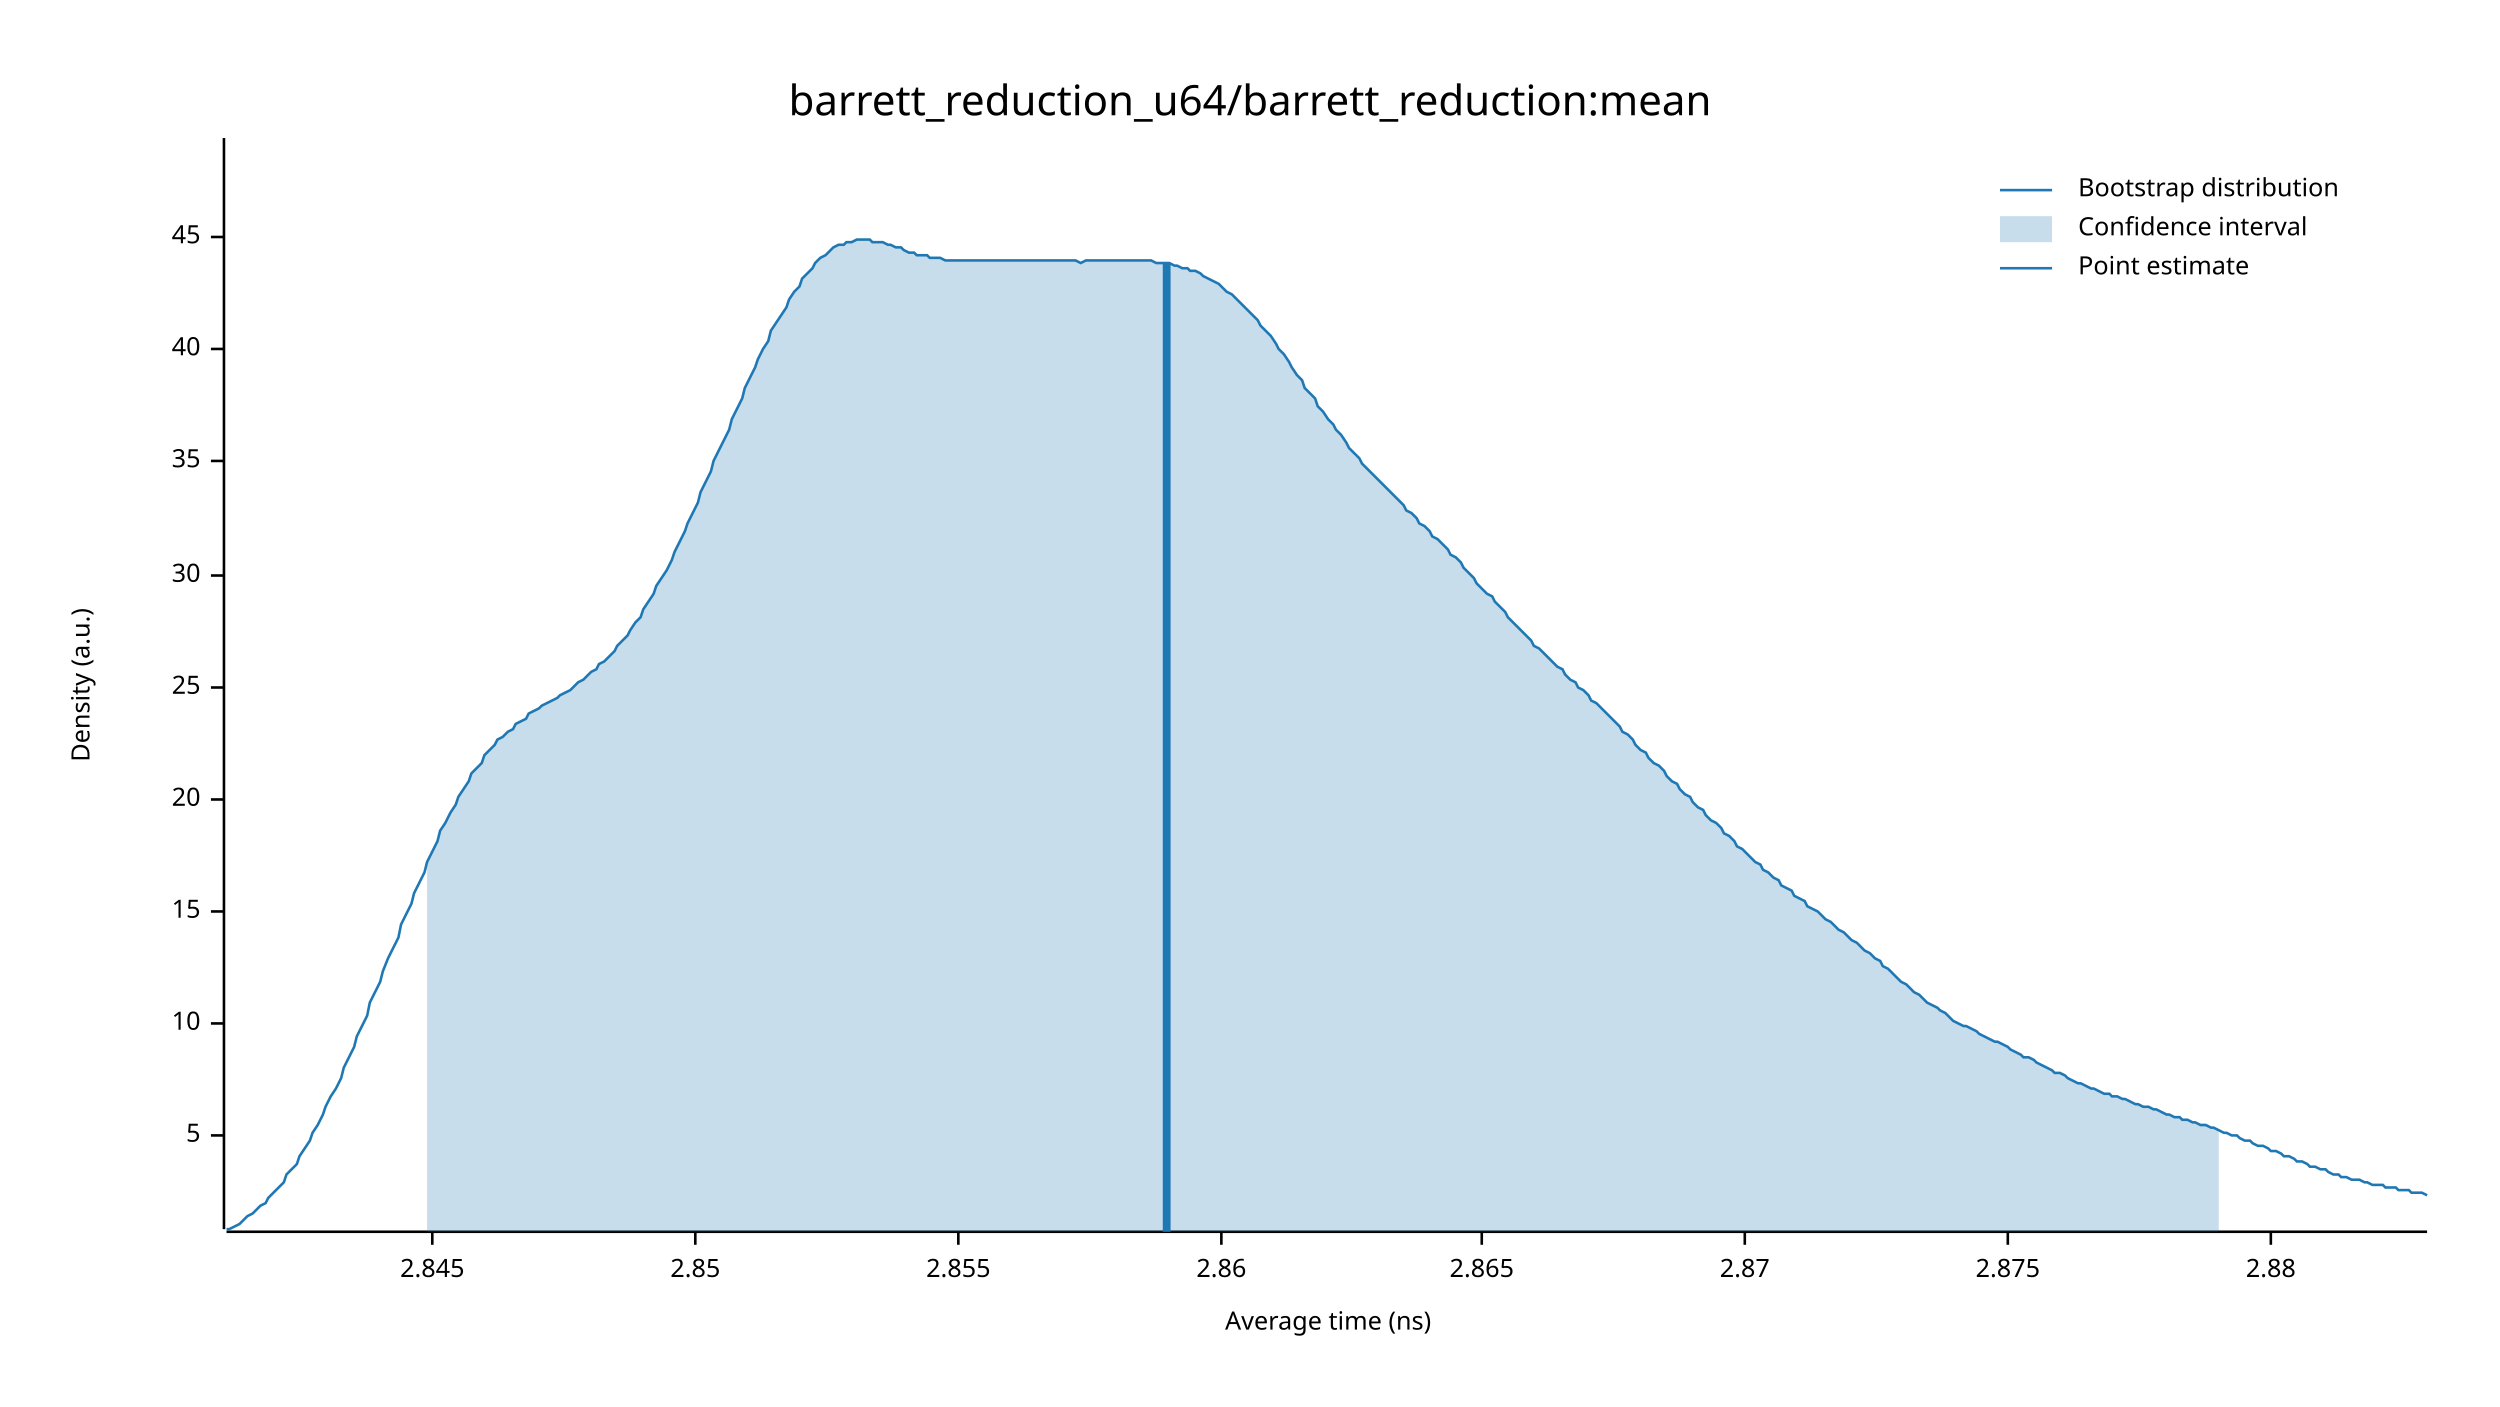
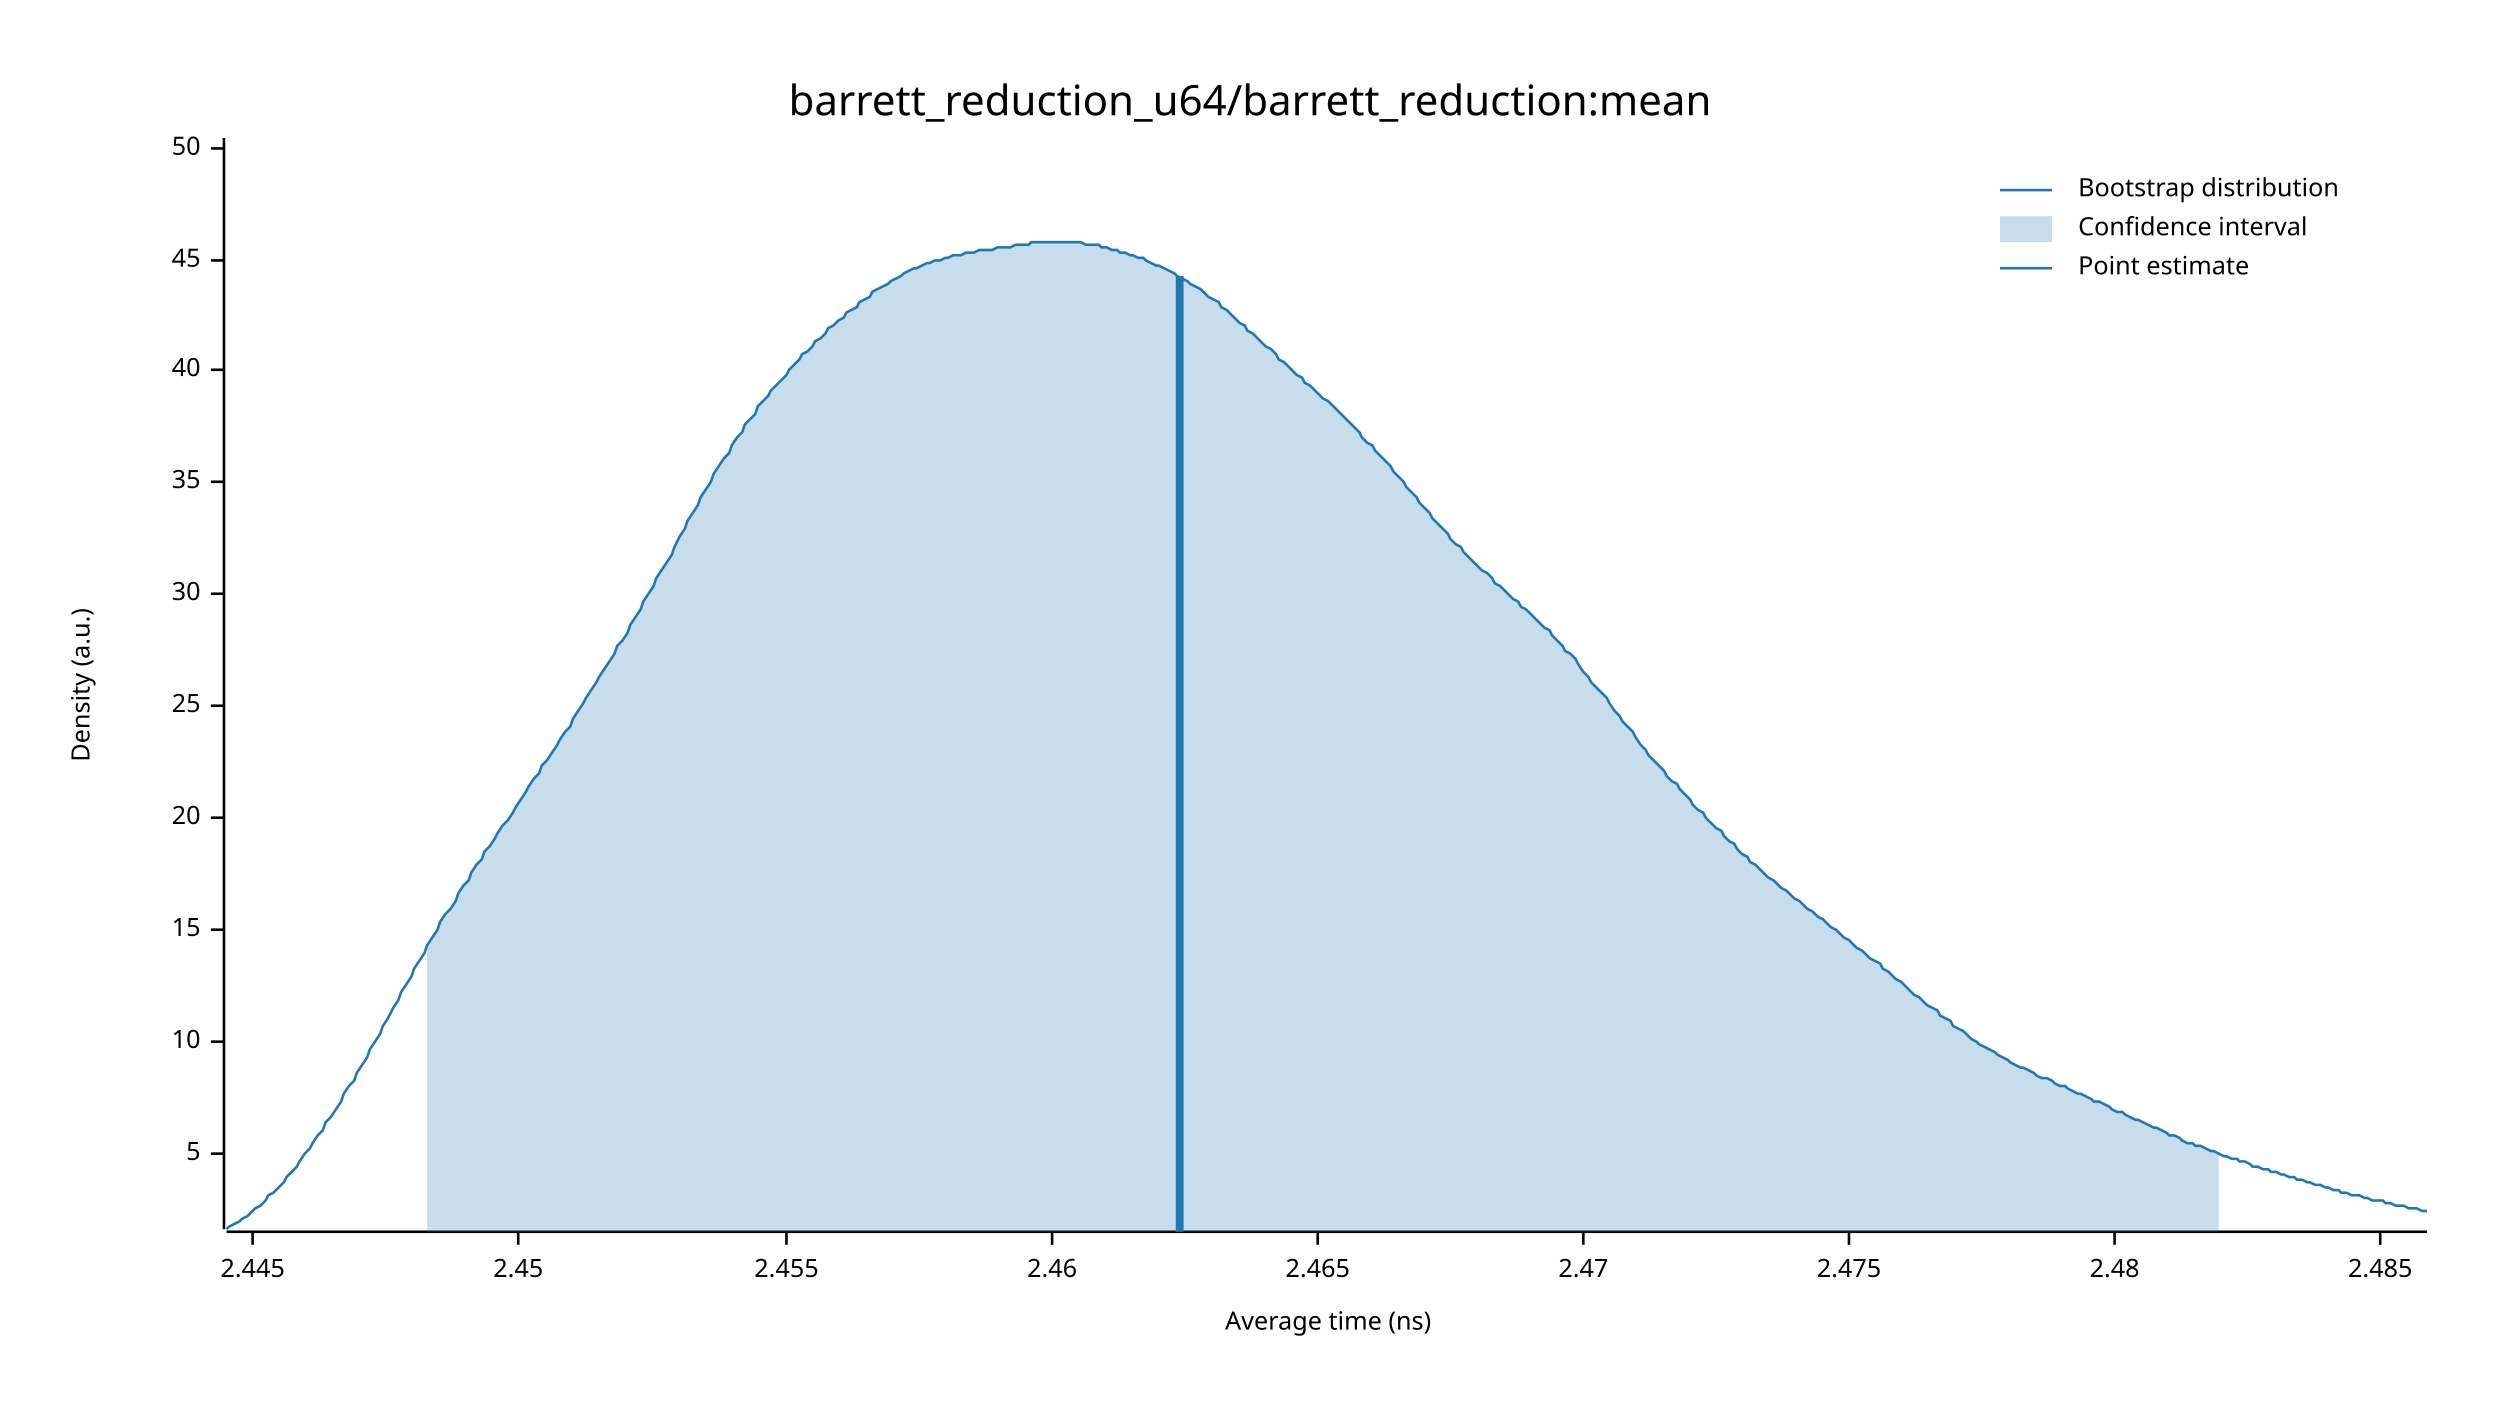
<svg xmlns="http://www.w3.org/2000/svg" width="960" height="540" viewBox="0 0 960 540">
  <text x="480" y="32" dy="0.76em" text-anchor="middle" font-family="sans-serif" font-size="16.129" opacity="1" fill="#000000">
barrett_reduction_u64/barrett_reduction:mean
</text>
  <text x="27" y="263" dy="0.76em" text-anchor="middle" font-family="sans-serif" font-size="9.677" opacity="1" fill="#000000" transform="rotate(270, 27, 263)">
Density (a.u.)
</text>
  <text x="510" y="513" dy="-0.5ex" text-anchor="middle" font-family="sans-serif" font-size="9.677" opacity="1" fill="#000000">
Average time (ns)
</text>
  <polyline fill="none" opacity="1" stroke="#000000" stroke-width="1" points="86,53 86,472 " />
-   <text x="77" y="436" dy="0.5ex" text-anchor="end" font-family="sans-serif" font-size="9.677" opacity="1" fill="#000000">
+   <text x="77" y="443" dy="0.5ex" text-anchor="end" font-family="sans-serif" font-size="9.677" opacity="1" fill="#000000">
5
</text>
-   <polyline fill="none" opacity="1" stroke="#000000" stroke-width="1" points="81,436 86,436 " />
-   <text x="77" y="393" dy="0.5ex" text-anchor="end" font-family="sans-serif" font-size="9.677" opacity="1" fill="#000000">
+   <polyline fill="none" opacity="1" stroke="#000000" stroke-width="1" points="81,443 86,443 " />
+   <text x="77" y="400" dy="0.5ex" text-anchor="end" font-family="sans-serif" font-size="9.677" opacity="1" fill="#000000">
10
</text>
-   <polyline fill="none" opacity="1" stroke="#000000" stroke-width="1" points="81,393 86,393 " />
-   <text x="77" y="350" dy="0.5ex" text-anchor="end" font-family="sans-serif" font-size="9.677" opacity="1" fill="#000000">
+   <polyline fill="none" opacity="1" stroke="#000000" stroke-width="1" points="81,400 86,400 " />
+   <text x="77" y="357" dy="0.5ex" text-anchor="end" font-family="sans-serif" font-size="9.677" opacity="1" fill="#000000">
15
</text>
-   <polyline fill="none" opacity="1" stroke="#000000" stroke-width="1" points="81,350 86,350 " />
-   <text x="77" y="307" dy="0.5ex" text-anchor="end" font-family="sans-serif" font-size="9.677" opacity="1" fill="#000000">
+   <polyline fill="none" opacity="1" stroke="#000000" stroke-width="1" points="81,357 86,357 " />
+   <text x="77" y="314" dy="0.5ex" text-anchor="end" font-family="sans-serif" font-size="9.677" opacity="1" fill="#000000">
20
</text>
-   <polyline fill="none" opacity="1" stroke="#000000" stroke-width="1" points="81,307 86,307 " />
-   <text x="77" y="264" dy="0.5ex" text-anchor="end" font-family="sans-serif" font-size="9.677" opacity="1" fill="#000000">
+   <polyline fill="none" opacity="1" stroke="#000000" stroke-width="1" points="81,314 86,314 " />
+   <text x="77" y="271" dy="0.5ex" text-anchor="end" font-family="sans-serif" font-size="9.677" opacity="1" fill="#000000">
25
</text>
-   <polyline fill="none" opacity="1" stroke="#000000" stroke-width="1" points="81,264 86,264 " />
-   <text x="77" y="221" dy="0.5ex" text-anchor="end" font-family="sans-serif" font-size="9.677" opacity="1" fill="#000000">
+   <polyline fill="none" opacity="1" stroke="#000000" stroke-width="1" points="81,271 86,271 " />
+   <text x="77" y="228" dy="0.5ex" text-anchor="end" font-family="sans-serif" font-size="9.677" opacity="1" fill="#000000">
30
</text>
-   <polyline fill="none" opacity="1" stroke="#000000" stroke-width="1" points="81,221 86,221 " />
-   <text x="77" y="177" dy="0.5ex" text-anchor="end" font-family="sans-serif" font-size="9.677" opacity="1" fill="#000000">
+   <polyline fill="none" opacity="1" stroke="#000000" stroke-width="1" points="81,228 86,228 " />
+   <text x="77" y="185" dy="0.5ex" text-anchor="end" font-family="sans-serif" font-size="9.677" opacity="1" fill="#000000">
35
</text>
-   <polyline fill="none" opacity="1" stroke="#000000" stroke-width="1" points="81,177 86,177 " />
-   <text x="77" y="134" dy="0.5ex" text-anchor="end" font-family="sans-serif" font-size="9.677" opacity="1" fill="#000000">
+   <polyline fill="none" opacity="1" stroke="#000000" stroke-width="1" points="81,185 86,185 " />
+   <text x="77" y="142" dy="0.5ex" text-anchor="end" font-family="sans-serif" font-size="9.677" opacity="1" fill="#000000">
40
</text>
-   <polyline fill="none" opacity="1" stroke="#000000" stroke-width="1" points="81,134 86,134 " />
-   <text x="77" y="91" dy="0.5ex" text-anchor="end" font-family="sans-serif" font-size="9.677" opacity="1" fill="#000000">
+   <polyline fill="none" opacity="1" stroke="#000000" stroke-width="1" points="81,142 86,142 " />
+   <text x="77" y="100" dy="0.5ex" text-anchor="end" font-family="sans-serif" font-size="9.677" opacity="1" fill="#000000">
45
</text>
-   <polyline fill="none" opacity="1" stroke="#000000" stroke-width="1" points="81,91 86,91 " />
+   <polyline fill="none" opacity="1" stroke="#000000" stroke-width="1" points="81,100 86,100 " />
+   <text x="77" y="57" dy="0.5ex" text-anchor="end" font-family="sans-serif" font-size="9.677" opacity="1" fill="#000000">
+ 50
+ </text>
+   <polyline fill="none" opacity="1" stroke="#000000" stroke-width="1" points="81,57 86,57 " />
  <polyline fill="none" opacity="1" stroke="#000000" stroke-width="1" points="87,473 932,473 " />
-   <text x="166" y="483" dy="0.76em" text-anchor="middle" font-family="sans-serif" font-size="9.677" opacity="1" fill="#000000">
- 2.845
+   <text x="97" y="483" dy="0.76em" text-anchor="middle" font-family="sans-serif" font-size="9.677" opacity="1" fill="#000000">
+ 2.445
</text>
-   <polyline fill="none" opacity="1" stroke="#000000" stroke-width="1" points="166,473 166,478 " />
-   <text x="267" y="483" dy="0.76em" text-anchor="middle" font-family="sans-serif" font-size="9.677" opacity="1" fill="#000000">
- 2.85
+   <polyline fill="none" opacity="1" stroke="#000000" stroke-width="1" points="97,473 97,478 " />
+   <text x="199" y="483" dy="0.76em" text-anchor="middle" font-family="sans-serif" font-size="9.677" opacity="1" fill="#000000">
+ 2.45
</text>
-   <polyline fill="none" opacity="1" stroke="#000000" stroke-width="1" points="267,473 267,478 " />
-   <text x="368" y="483" dy="0.76em" text-anchor="middle" font-family="sans-serif" font-size="9.677" opacity="1" fill="#000000">
- 2.855
+   <polyline fill="none" opacity="1" stroke="#000000" stroke-width="1" points="199,473 199,478 " />
+   <text x="302" y="483" dy="0.76em" text-anchor="middle" font-family="sans-serif" font-size="9.677" opacity="1" fill="#000000">
+ 2.455
</text>
-   <polyline fill="none" opacity="1" stroke="#000000" stroke-width="1" points="368,473 368,478 " />
-   <text x="469" y="483" dy="0.76em" text-anchor="middle" font-family="sans-serif" font-size="9.677" opacity="1" fill="#000000">
- 2.86
+   <polyline fill="none" opacity="1" stroke="#000000" stroke-width="1" points="302,473 302,478 " />
+   <text x="404" y="483" dy="0.76em" text-anchor="middle" font-family="sans-serif" font-size="9.677" opacity="1" fill="#000000">
+ 2.46
</text>
-   <polyline fill="none" opacity="1" stroke="#000000" stroke-width="1" points="469,473 469,478 " />
-   <text x="569" y="483" dy="0.76em" text-anchor="middle" font-family="sans-serif" font-size="9.677" opacity="1" fill="#000000">
- 2.865
+   <polyline fill="none" opacity="1" stroke="#000000" stroke-width="1" points="404,473 404,478 " />
+   <text x="506" y="483" dy="0.76em" text-anchor="middle" font-family="sans-serif" font-size="9.677" opacity="1" fill="#000000">
+ 2.465
</text>
-   <polyline fill="none" opacity="1" stroke="#000000" stroke-width="1" points="569,473 569,478 " />
-   <text x="670" y="483" dy="0.76em" text-anchor="middle" font-family="sans-serif" font-size="9.677" opacity="1" fill="#000000">
- 2.87
+   <polyline fill="none" opacity="1" stroke="#000000" stroke-width="1" points="506,473 506,478 " />
+   <text x="608" y="483" dy="0.76em" text-anchor="middle" font-family="sans-serif" font-size="9.677" opacity="1" fill="#000000">
+ 2.47
</text>
-   <polyline fill="none" opacity="1" stroke="#000000" stroke-width="1" points="670,473 670,478 " />
-   <text x="771" y="483" dy="0.76em" text-anchor="middle" font-family="sans-serif" font-size="9.677" opacity="1" fill="#000000">
- 2.875
+   <polyline fill="none" opacity="1" stroke="#000000" stroke-width="1" points="608,473 608,478 " />
+   <text x="710" y="483" dy="0.76em" text-anchor="middle" font-family="sans-serif" font-size="9.677" opacity="1" fill="#000000">
+ 2.475
</text>
-   <polyline fill="none" opacity="1" stroke="#000000" stroke-width="1" points="771,473 771,478 " />
-   <text x="872" y="483" dy="0.76em" text-anchor="middle" font-family="sans-serif" font-size="9.677" opacity="1" fill="#000000">
- 2.88
+   <polyline fill="none" opacity="1" stroke="#000000" stroke-width="1" points="710,473 710,478 " />
+   <text x="812" y="483" dy="0.76em" text-anchor="middle" font-family="sans-serif" font-size="9.677" opacity="1" fill="#000000">
+ 2.48
</text>
-   <polyline fill="none" opacity="1" stroke="#000000" stroke-width="1" points="872,473 872,478 " />
-   <polyline fill="none" opacity="1" stroke="#1F78B4" stroke-width="1" points="87,472 88,472 90,471 92,470 93,469 95,467 97,466 98,465 100,463 102,462 103,460 105,458 107,456 109,454 110,451 112,449 114,447 115,444 117,441 119,438 120,435 122,432 124,428 125,425 127,421 129,418 131,414 132,410 134,406 136,402 137,398 139,394 141,390 142,385 144,381 146,377 147,373 149,368 151,364 153,360 154,355 156,351 158,347 159,343 161,339 163,335 164,331 166,327 168,323 169,319 171,316 173,312 175,309 176,306 178,303 180,300 181,297 183,295 185,293 186,290 188,288 190,286 191,284 193,283 195,281 197,280 198,278 200,277 202,276 203,274 205,273 207,272 208,271 210,270 212,269 214,268 215,267 217,266 219,265 220,264 222,262 224,261 225,260 227,258 229,257 230,255 232,254 234,252 236,250 237,248 239,246 241,244 242,242 244,239 246,237 247,234 249,231 251,228 252,225 254,222 256,219 258,215 259,212 261,208 263,204 264,201 266,197 268,193 269,189 271,185 273,181 274,177 276,173 278,169 280,165 281,161 283,157 285,153 286,149 288,145 290,141 291,138 293,134 295,131 296,127 298,124 300,121 302,118 303,115 305,112 307,110 308,107 310,105 312,103 313,101 315,99 317,98 318,97 320,95 322,94 324,94 325,93 327,93 329,92 330,92 332,92 334,92 335,93 337,93 339,93 341,94 342,94 344,95 346,95 347,96 349,97 351,97 352,98 354,98 356,98 357,99 359,99 361,99 363,100 364,100 366,100 368,100 369,100 371,100 373,100 374,100 376,100 378,100 379,100 381,100 383,100 385,100 386,100 388,100 390,100 391,100 393,100 395,100 396,100 398,100 400,100 401,100 403,100 405,100 407,100 408,100 410,100 412,100 413,100 415,101 417,100 418,100 420,100 422,100 423,100 425,100 427,100 429,100 430,100 432,100 434,100 435,100 437,100 439,100 440,100 442,100 444,101 445,101 447,101 449,101 451,102 452,102 454,103 456,103 457,104 459,104 461,105 462,106 464,107 466,108 468,109 469,110 471,112 473,113 474,114 476,116 478,118 479,119 481,121 483,123 484,125 486,127 488,129 490,132 491,134 493,136 495,139 496,141 498,144 500,146 501,149 503,151 505,153 506,156 508,158 510,161 512,163 513,165 515,167 517,170 518,172 520,174 522,176 523,178 525,180 527,182 528,183 530,185 532,187 534,189 535,190 537,192 539,194 540,196 542,197 544,199 545,201 547,202 549,204 550,206 552,207 554,209 556,211 557,213 559,214 561,216 562,218 564,220 566,222 567,224 569,226 571,228 573,229 574,231 576,233 578,235 579,237 581,239 583,241 584,242 586,244 588,246 589,248 591,249 593,251 595,253 596,254 598,256 600,257 601,259 603,261 605,262 606,264 608,265 610,267 611,269 613,270 615,272 617,274 618,275 620,277 622,279 623,281 625,282 627,284 628,286 630,288 632,289 633,291 635,293 637,294 639,296 640,298 642,300 644,301 645,303 647,305 649,306 650,308 652,310 654,311 655,313 657,315 659,316 661,318 662,320 664,321 666,323 667,325 669,326 671,328 672,329 674,331 676,332 677,334 679,335 681,337 683,338 684,340 686,341 688,342 689,344 691,345 693,346 694,348 696,349 698,350 700,352 701,353 703,354 705,356 706,357 708,358 710,360 711,361 713,362 715,364 716,365 718,366 720,368 722,369 723,371 725,372 727,374 728,375 730,377 732,378 733,379 735,381 737,382 738,383 740,385 742,386 744,387 745,388 747,389 749,391 750,392 752,393 754,394 755,394 757,395 759,396 760,397 762,398 764,399 766,400 767,400 769,401 771,402 772,403 774,404 776,405 777,406 779,406 781,407 782,408 784,409 786,410 788,411 789,412 791,412 793,413 794,414 796,415 798,416 799,416 801,417 803,418 804,418 806,419 808,420 810,420 811,421 813,421 815,422 816,422 818,423 820,424 821,424 823,425 825,425 827,426 828,426 830,427 832,428 833,428 835,429 837,429 838,430 840,430 842,431 843,431 845,432 847,432 849,433 850,433 852,434 854,435 855,435 857,436 859,436 860,437 862,438 864,438 865,439 867,440 869,440 871,441 872,442 874,442 876,443 877,444 879,444 881,445 882,446 884,446 886,447 887,448 889,448 891,449 893,449 894,450 896,451 898,451 899,452 901,452 903,453 904,453 906,453 908,454 909,454 911,455 913,455 915,455 916,456 918,456 920,456 921,457 923,457 925,457 926,458 928,458 930,458 932,459 " />
-   <polygon opacity="0.25" fill="#1F78B4" points="164,331 166,327 168,323 169,319 171,316 173,312 175,309 176,306 178,303 180,300 181,297 183,295 185,293 186,290 188,288 190,286 191,284 193,283 195,281 197,280 198,278 200,277 202,276 203,274 205,273 207,272 208,271 210,270 212,269 214,268 215,267 217,266 219,265 220,264 222,262 224,261 225,260 227,258 229,257 230,255 232,254 234,252 236,250 237,248 239,246 241,244 242,242 244,239 246,237 247,234 249,231 251,228 252,225 254,222 256,219 258,215 259,212 261,208 263,204 264,201 266,197 268,193 269,189 271,185 273,181 274,177 276,173 278,169 280,165 281,161 283,157 285,153 286,149 288,145 290,141 291,138 293,134 295,131 296,127 298,124 300,121 302,118 303,115 305,112 307,110 308,107 310,105 312,103 313,101 315,99 317,98 318,97 320,95 322,94 324,94 325,93 327,93 329,92 330,92 332,92 334,92 335,93 337,93 339,93 341,94 342,94 344,95 346,95 347,96 349,97 351,97 352,98 354,98 356,98 357,99 359,99 361,99 363,100 364,100 366,100 368,100 369,100 371,100 373,100 374,100 376,100 378,100 379,100 381,100 383,100 385,100 386,100 388,100 390,100 391,100 393,100 395,100 396,100 398,100 400,100 401,100 403,100 405,100 407,100 408,100 410,100 412,100 413,100 415,101 417,100 418,100 420,100 422,100 423,100 425,100 427,100 429,100 430,100 432,100 434,100 435,100 437,100 439,100 440,100 442,100 444,101 445,101 447,101 449,101 451,102 452,102 454,103 456,103 457,104 459,104 461,105 462,106 464,107 466,108 468,109 469,110 471,112 473,113 474,114 476,116 478,118 479,119 481,121 483,123 484,125 486,127 488,129 490,132 491,134 493,136 495,139 496,141 498,144 500,146 501,149 503,151 505,153 506,156 508,158 510,161 512,163 513,165 515,167 517,170 518,172 520,174 522,176 523,178 525,180 527,182 528,183 530,185 532,187 534,189 535,190 537,192 539,194 540,196 542,197 544,199 545,201 547,202 549,204 550,206 552,207 554,209 556,211 557,213 559,214 561,216 562,218 564,220 566,222 567,224 569,226 571,228 573,229 574,231 576,233 578,235 579,237 581,239 583,241 584,242 586,244 588,246 589,248 591,249 593,251 595,253 596,254 598,256 600,257 601,259 603,261 605,262 606,264 608,265 610,267 611,269 613,270 615,272 617,274 618,275 620,277 622,279 623,281 625,282 627,284 628,286 630,288 632,289 633,291 635,293 637,294 639,296 640,298 642,300 644,301 645,303 647,305 649,306 650,308 652,310 654,311 655,313 657,315 659,316 661,318 662,320 664,321 666,323 667,325 669,326 671,328 672,329 674,331 676,332 677,334 679,335 681,337 683,338 684,340 686,341 688,342 689,344 691,345 693,346 694,348 696,349 698,350 700,352 701,353 703,354 705,356 706,357 708,358 710,360 711,361 713,362 715,364 716,365 718,366 720,368 722,369 723,371 725,372 727,374 728,375 730,377 732,378 733,379 735,381 737,382 738,383 740,385 742,386 744,387 745,388 747,389 749,391 750,392 752,393 754,394 755,394 757,395 759,396 760,397 762,398 764,399 766,400 767,400 769,401 771,402 772,403 774,404 776,405 777,406 779,406 781,407 782,408 784,409 786,410 788,411 789,412 791,412 793,413 794,414 796,415 798,416 799,416 801,417 803,418 804,418 806,419 808,420 810,420 811,421 813,421 815,422 816,422 818,423 820,424 821,424 823,425 825,425 827,426 828,426 830,427 832,428 833,428 835,429 837,429 838,430 840,430 842,431 843,431 845,432 847,432 849,433 850,433 852,434 852,473 164,473 " />
-   <polyline fill="none" opacity="1" stroke="#1F78B4" stroke-width="3" points="448,473 448,101 " />
+   <polyline fill="none" opacity="1" stroke="#000000" stroke-width="1" points="812,473 812,478 " />
+   <text x="914" y="483" dy="0.76em" text-anchor="middle" font-family="sans-serif" font-size="9.677" opacity="1" fill="#000000">
+ 2.485
+ </text>
+   <polyline fill="none" opacity="1" stroke="#000000" stroke-width="1" points="914,473 914,478 " />
+   <polyline fill="none" opacity="1" stroke="#1F78B4" stroke-width="1" points="87,472 88,471 90,470 92,469 93,468 95,467 97,465 98,464 100,463 102,461 103,459 105,458 107,456 109,454 110,452 112,450 114,448 115,446 117,443 119,441 120,439 122,436 124,434 125,431 127,429 129,426 131,423 132,420 134,417 136,415 137,412 139,409 141,406 142,403 144,400 146,397 147,394 149,391 151,387 153,384 154,381 156,378 158,375 159,372 161,369 163,366 164,363 166,360 168,357 169,354 171,351 173,349 175,346 176,343 178,340 180,338 181,335 183,332 185,330 186,327 188,325 190,322 191,320 193,317 195,315 197,312 198,310 200,307 202,304 203,302 205,299 207,297 208,294 210,292 212,289 214,286 215,284 217,281 219,279 220,276 222,273 224,270 225,268 227,265 229,262 230,260 232,257 234,254 236,251 237,248 239,246 241,243 242,240 244,237 246,234 247,231 249,228 251,225 252,222 254,219 256,216 258,213 259,210 261,206 263,203 264,200 266,197 268,194 269,191 271,188 273,185 274,182 276,179 278,176 280,174 281,171 283,168 285,166 286,163 288,161 290,159 291,156 293,154 295,152 296,150 298,148 300,146 302,144 303,142 305,140 307,138 308,136 310,135 312,133 313,131 315,130 317,128 318,126 320,125 322,123 324,122 325,120 327,119 329,118 330,116 332,115 334,114 335,112 337,111 339,110 341,109 342,108 344,107 346,106 347,105 349,104 351,103 352,103 354,102 356,101 357,101 359,100 361,100 363,99 364,99 366,98 368,98 369,98 371,97 373,97 374,97 376,96 378,96 379,96 381,96 383,95 385,95 386,95 388,95 390,94 391,94 393,94 395,94 396,93 398,93 400,93 401,93 403,93 405,93 407,93 408,93 410,93 412,93 413,93 415,93 417,94 418,94 420,94 422,94 423,95 425,95 427,96 429,96 430,97 432,97 434,98 435,98 437,99 439,99 440,100 442,101 444,102 445,102 447,103 449,104 451,105 452,106 454,107 456,108 457,109 459,110 461,111 462,112 464,114 466,115 468,116 469,118 471,119 473,121 474,122 476,124 478,125 479,127 481,128 483,130 484,131 486,133 488,134 490,136 491,138 493,139 495,141 496,142 498,144 500,145 501,147 503,148 505,150 506,151 508,153 510,154 512,156 513,157 515,159 517,161 518,162 520,164 522,166 523,168 525,170 527,171 528,173 530,175 532,177 534,179 535,181 537,183 539,185 540,187 542,189 544,191 545,193 547,195 549,197 550,199 552,201 554,203 556,205 557,207 559,209 561,210 562,212 564,214 566,216 567,217 569,219 571,220 573,222 574,224 576,225 578,227 579,228 581,230 583,231 584,233 586,234 588,236 589,237 591,239 593,241 595,242 596,244 598,246 600,248 601,250 603,251 605,253 606,255 608,258 610,260 611,262 613,264 615,266 617,268 618,270 620,273 622,275 623,277 625,279 627,281 628,283 630,286 632,288 633,290 635,292 637,294 639,296 640,298 642,300 644,301 645,303 647,305 649,307 650,309 652,311 654,312 655,314 657,316 659,318 661,319 662,321 664,323 666,324 667,326 669,328 671,329 672,331 674,332 676,334 677,335 679,337 681,338 683,340 684,341 686,342 688,344 689,345 691,346 693,348 694,349 696,350 698,352 700,353 701,354 703,356 705,357 706,358 708,360 710,361 711,362 713,364 715,365 716,366 718,368 720,369 722,370 723,372 725,373 727,375 728,376 730,377 732,379 733,380 735,382 737,383 738,384 740,386 742,387 744,388 745,390 747,391 749,392 750,394 752,395 754,396 755,397 757,399 759,400 760,401 762,402 764,403 766,404 767,405 769,406 771,407 772,408 774,409 776,410 777,410 779,411 781,412 782,413 784,414 786,414 788,415 789,416 791,417 793,417 794,418 796,419 798,420 799,420 801,421 803,422 804,423 806,423 808,424 810,425 811,426 813,427 815,427 816,428 818,429 820,430 821,430 823,431 825,432 827,433 828,433 830,434 832,435 833,436 835,436 837,437 838,438 840,439 842,439 843,440 845,440 847,441 849,442 850,442 852,443 854,444 855,444 857,445 859,445 860,446 862,446 864,447 865,448 867,448 869,449 871,449 872,450 874,450 876,451 877,451 879,452 881,452 882,453 884,453 886,454 887,454 889,455 891,455 893,456 894,456 896,457 898,457 899,458 901,458 903,459 904,459 906,459 908,460 909,460 911,461 913,461 915,461 916,462 918,462 920,463 921,463 923,463 925,464 926,464 928,464 930,465 932,465 " />
+   <polygon opacity="0.25" fill="#1F78B4" points="164,363 166,360 168,357 169,354 171,351 173,349 175,346 176,343 178,340 180,338 181,335 183,332 185,330 186,327 188,325 190,322 191,320 193,317 195,315 197,312 198,310 200,307 202,304 203,302 205,299 207,297 208,294 210,292 212,289 214,286 215,284 217,281 219,279 220,276 222,273 224,270 225,268 227,265 229,262 230,260 232,257 234,254 236,251 237,248 239,246 241,243 242,240 244,237 246,234 247,231 249,228 251,225 252,222 254,219 256,216 258,213 259,210 261,206 263,203 264,200 266,197 268,194 269,191 271,188 273,185 274,182 276,179 278,176 280,174 281,171 283,168 285,166 286,163 288,161 290,159 291,156 293,154 295,152 296,150 298,148 300,146 302,144 303,142 305,140 307,138 308,136 310,135 312,133 313,131 315,130 317,128 318,126 320,125 322,123 324,122 325,120 327,119 329,118 330,116 332,115 334,114 335,112 337,111 339,110 341,109 342,108 344,107 346,106 347,105 349,104 351,103 352,103 354,102 356,101 357,101 359,100 361,100 363,99 364,99 366,98 368,98 369,98 371,97 373,97 374,97 376,96 378,96 379,96 381,96 383,95 385,95 386,95 388,95 390,94 391,94 393,94 395,94 396,93 398,93 400,93 401,93 403,93 405,93 407,93 408,93 410,93 412,93 413,93 415,93 417,94 418,94 420,94 422,94 423,95 425,95 427,96 429,96 430,97 432,97 434,98 435,98 437,99 439,99 440,100 442,101 444,102 445,102 447,103 449,104 451,105 452,106 454,107 456,108 457,109 459,110 461,111 462,112 464,114 466,115 468,116 469,118 471,119 473,121 474,122 476,124 478,125 479,127 481,128 483,130 484,131 486,133 488,134 490,136 491,138 493,139 495,141 496,142 498,144 500,145 501,147 503,148 505,150 506,151 508,153 510,154 512,156 513,157 515,159 517,161 518,162 520,164 522,166 523,168 525,170 527,171 528,173 530,175 532,177 534,179 535,181 537,183 539,185 540,187 542,189 544,191 545,193 547,195 549,197 550,199 552,201 554,203 556,205 557,207 559,209 561,210 562,212 564,214 566,216 567,217 569,219 571,220 573,222 574,224 576,225 578,227 579,228 581,230 583,231 584,233 586,234 588,236 589,237 591,239 593,241 595,242 596,244 598,246 600,248 601,250 603,251 605,253 606,255 608,258 610,260 611,262 613,264 615,266 617,268 618,270 620,273 622,275 623,277 625,279 627,281 628,283 630,286 632,288 633,290 635,292 637,294 639,296 640,298 642,300 644,301 645,303 647,305 649,307 650,309 652,311 654,312 655,314 657,316 659,318 661,319 662,321 664,323 666,324 667,326 669,328 671,329 672,331 674,332 676,334 677,335 679,337 681,338 683,340 684,341 686,342 688,344 689,345 691,346 693,348 694,349 696,350 698,352 700,353 701,354 703,356 705,357 706,358 708,360 710,361 711,362 713,364 715,365 716,366 718,368 720,369 722,370 723,372 725,373 727,375 728,376 730,377 732,379 733,380 735,382 737,383 738,384 740,386 742,387 744,388 745,390 747,391 749,392 750,394 752,395 754,396 755,397 757,399 759,400 760,401 762,402 764,403 766,404 767,405 769,406 771,407 772,408 774,409 776,410 777,410 779,411 781,412 782,413 784,414 786,414 788,415 789,416 791,417 793,417 794,418 796,419 798,420 799,420 801,421 803,422 804,423 806,423 808,424 810,425 811,426 813,427 815,427 816,428 818,429 820,430 821,430 823,431 825,432 827,433 828,433 830,434 832,435 833,436 835,436 837,437 838,438 840,439 842,439 843,440 845,440 847,441 849,442 850,442 852,443 852,473 164,473 " />
+   <polyline fill="none" opacity="1" stroke="#1F78B4" stroke-width="3" points="453,473 453,106 " />
  <text x="798" y="68" dy="0.76em" text-anchor="start" font-family="sans-serif" font-size="9.677" opacity="1" fill="#000000">
Bootstrap distribution
</text>
  <text x="798" y="83" dy="0.76em" text-anchor="start" font-family="sans-serif" font-size="9.677" opacity="1" fill="#000000">
Confidence interval
</text>
  <text x="798" y="98" dy="0.76em" text-anchor="start" font-family="sans-serif" font-size="9.677" opacity="1" fill="#000000">
Point estimate
</text>
  <polyline fill="none" opacity="1" stroke="#1F78B4" stroke-width="1" points="768,73 788,73 " />
  <rect x="768" y="83" width="20" height="10" opacity="0.25" fill="#1F78B4" stroke="none" />
  <polyline fill="none" opacity="1" stroke="#1F78B4" stroke-width="1" points="768,103 788,103 " />
</svg>
